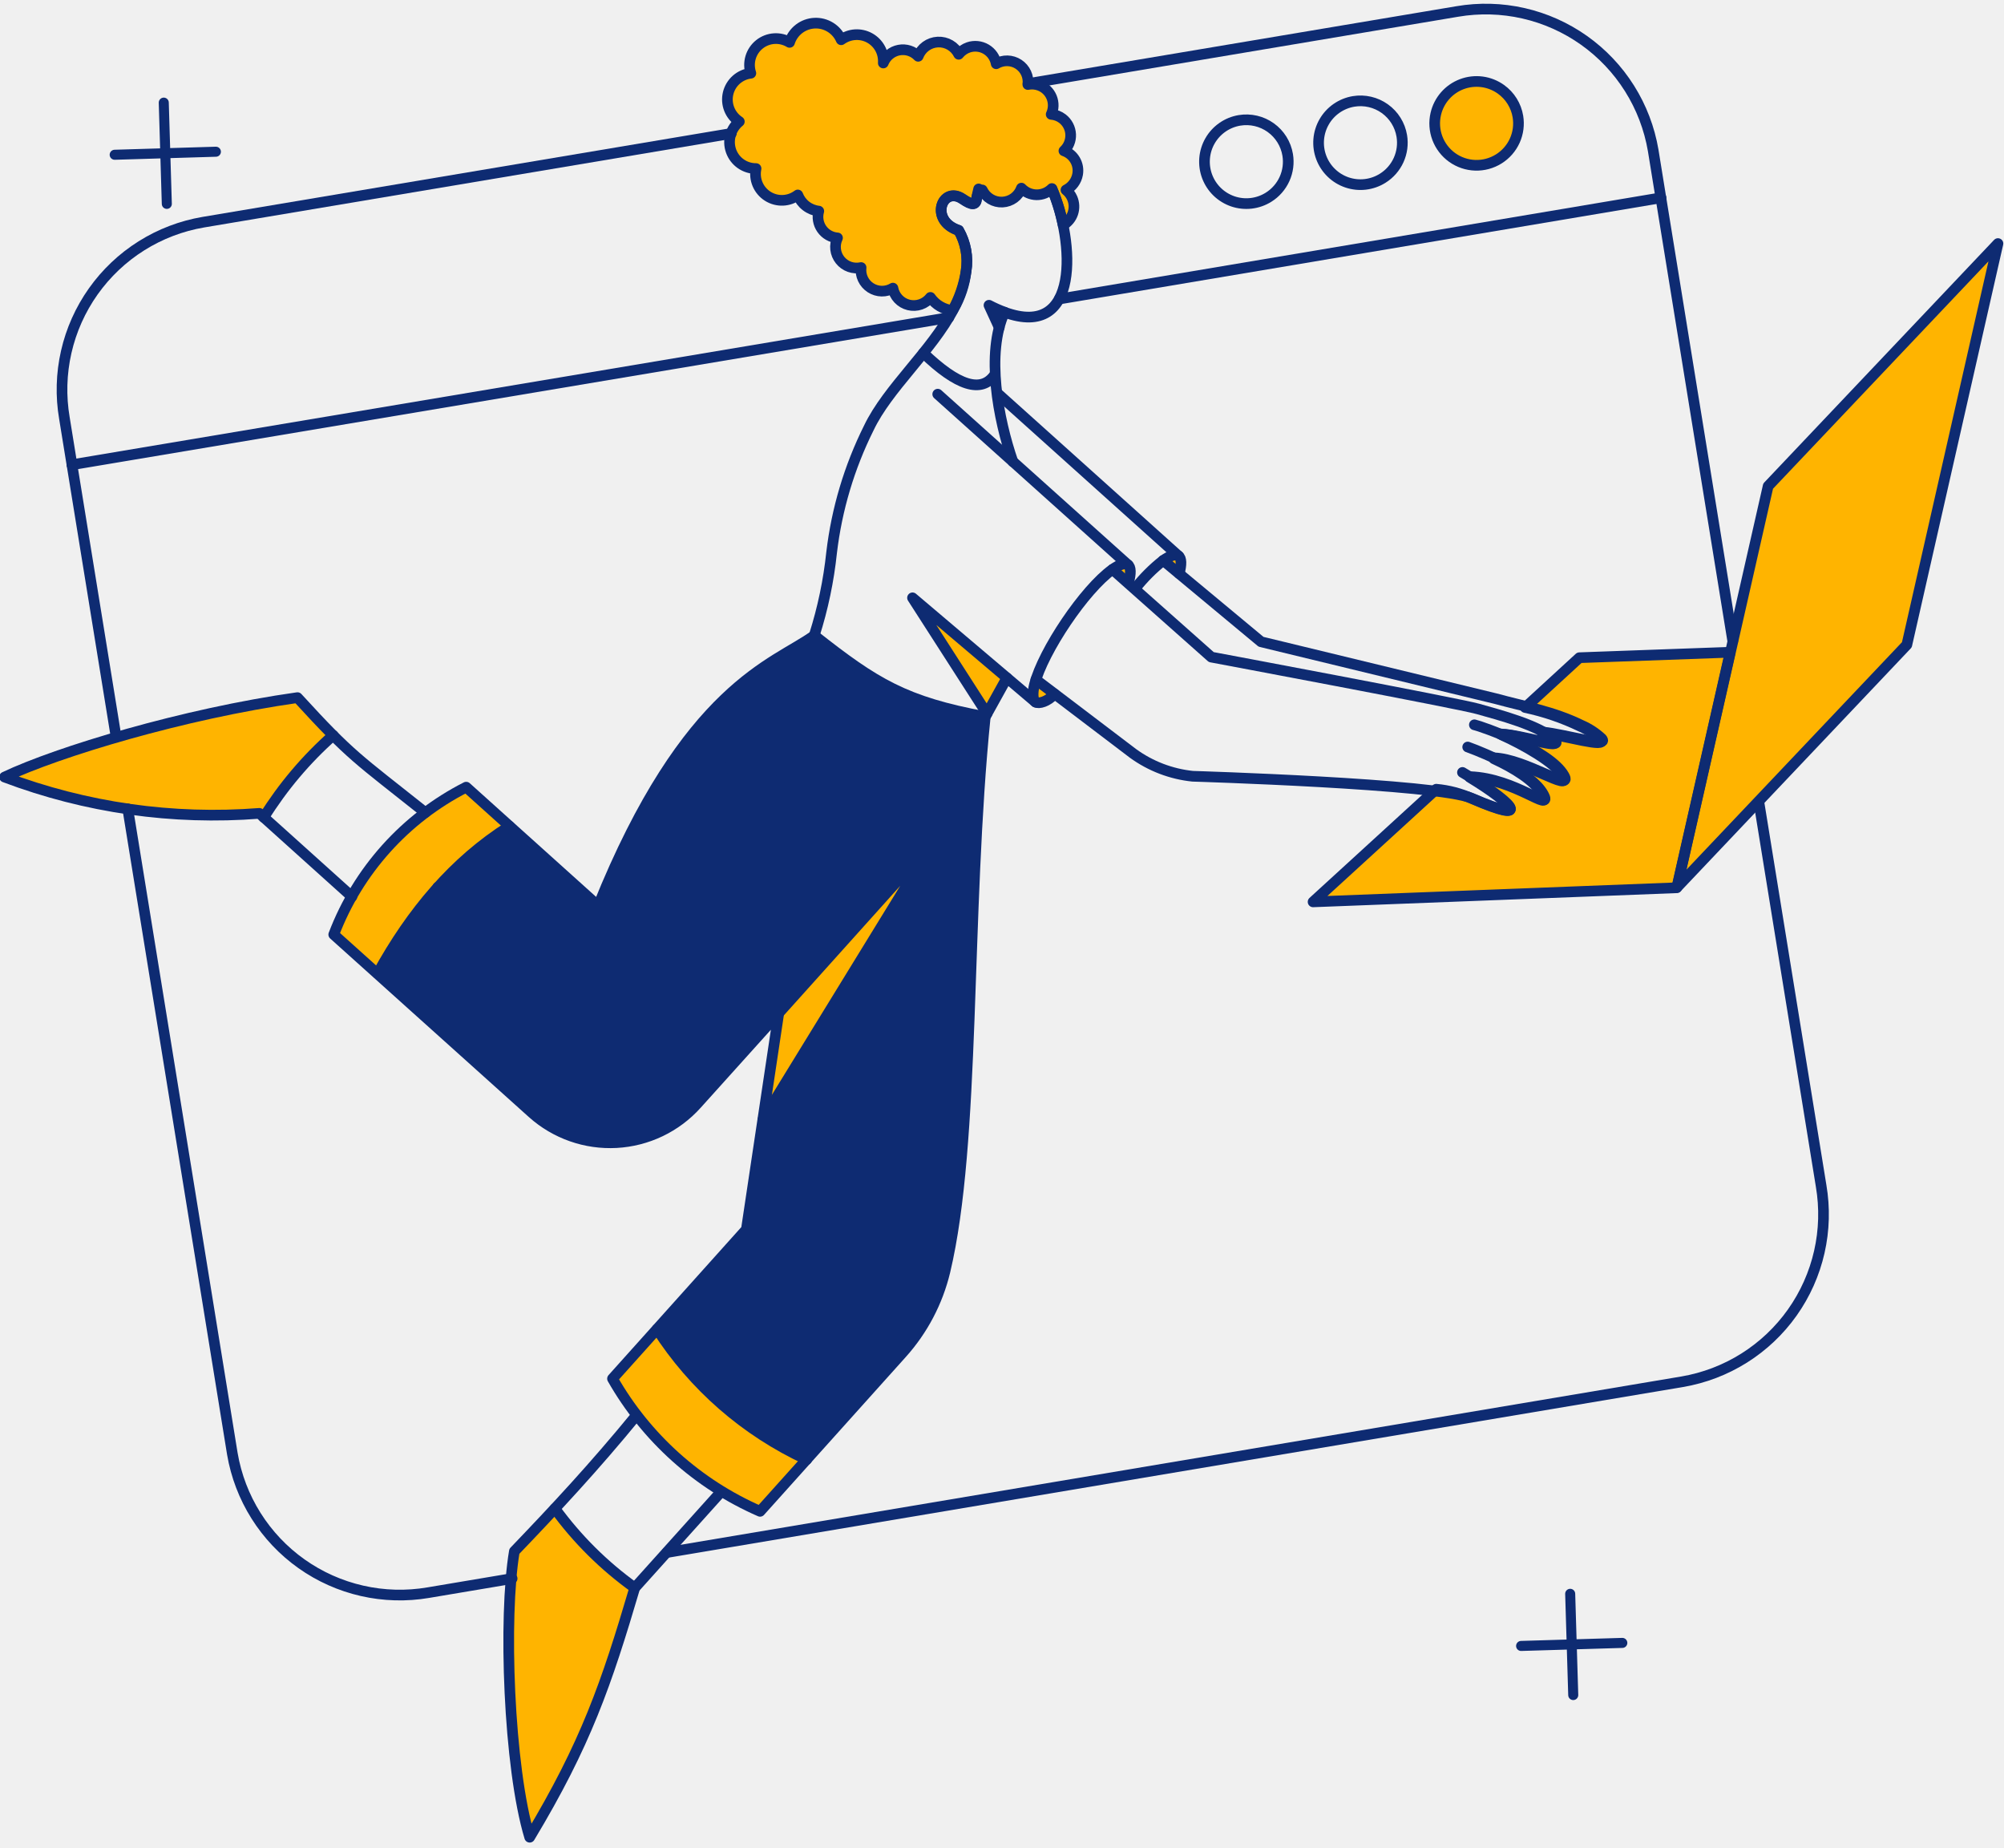
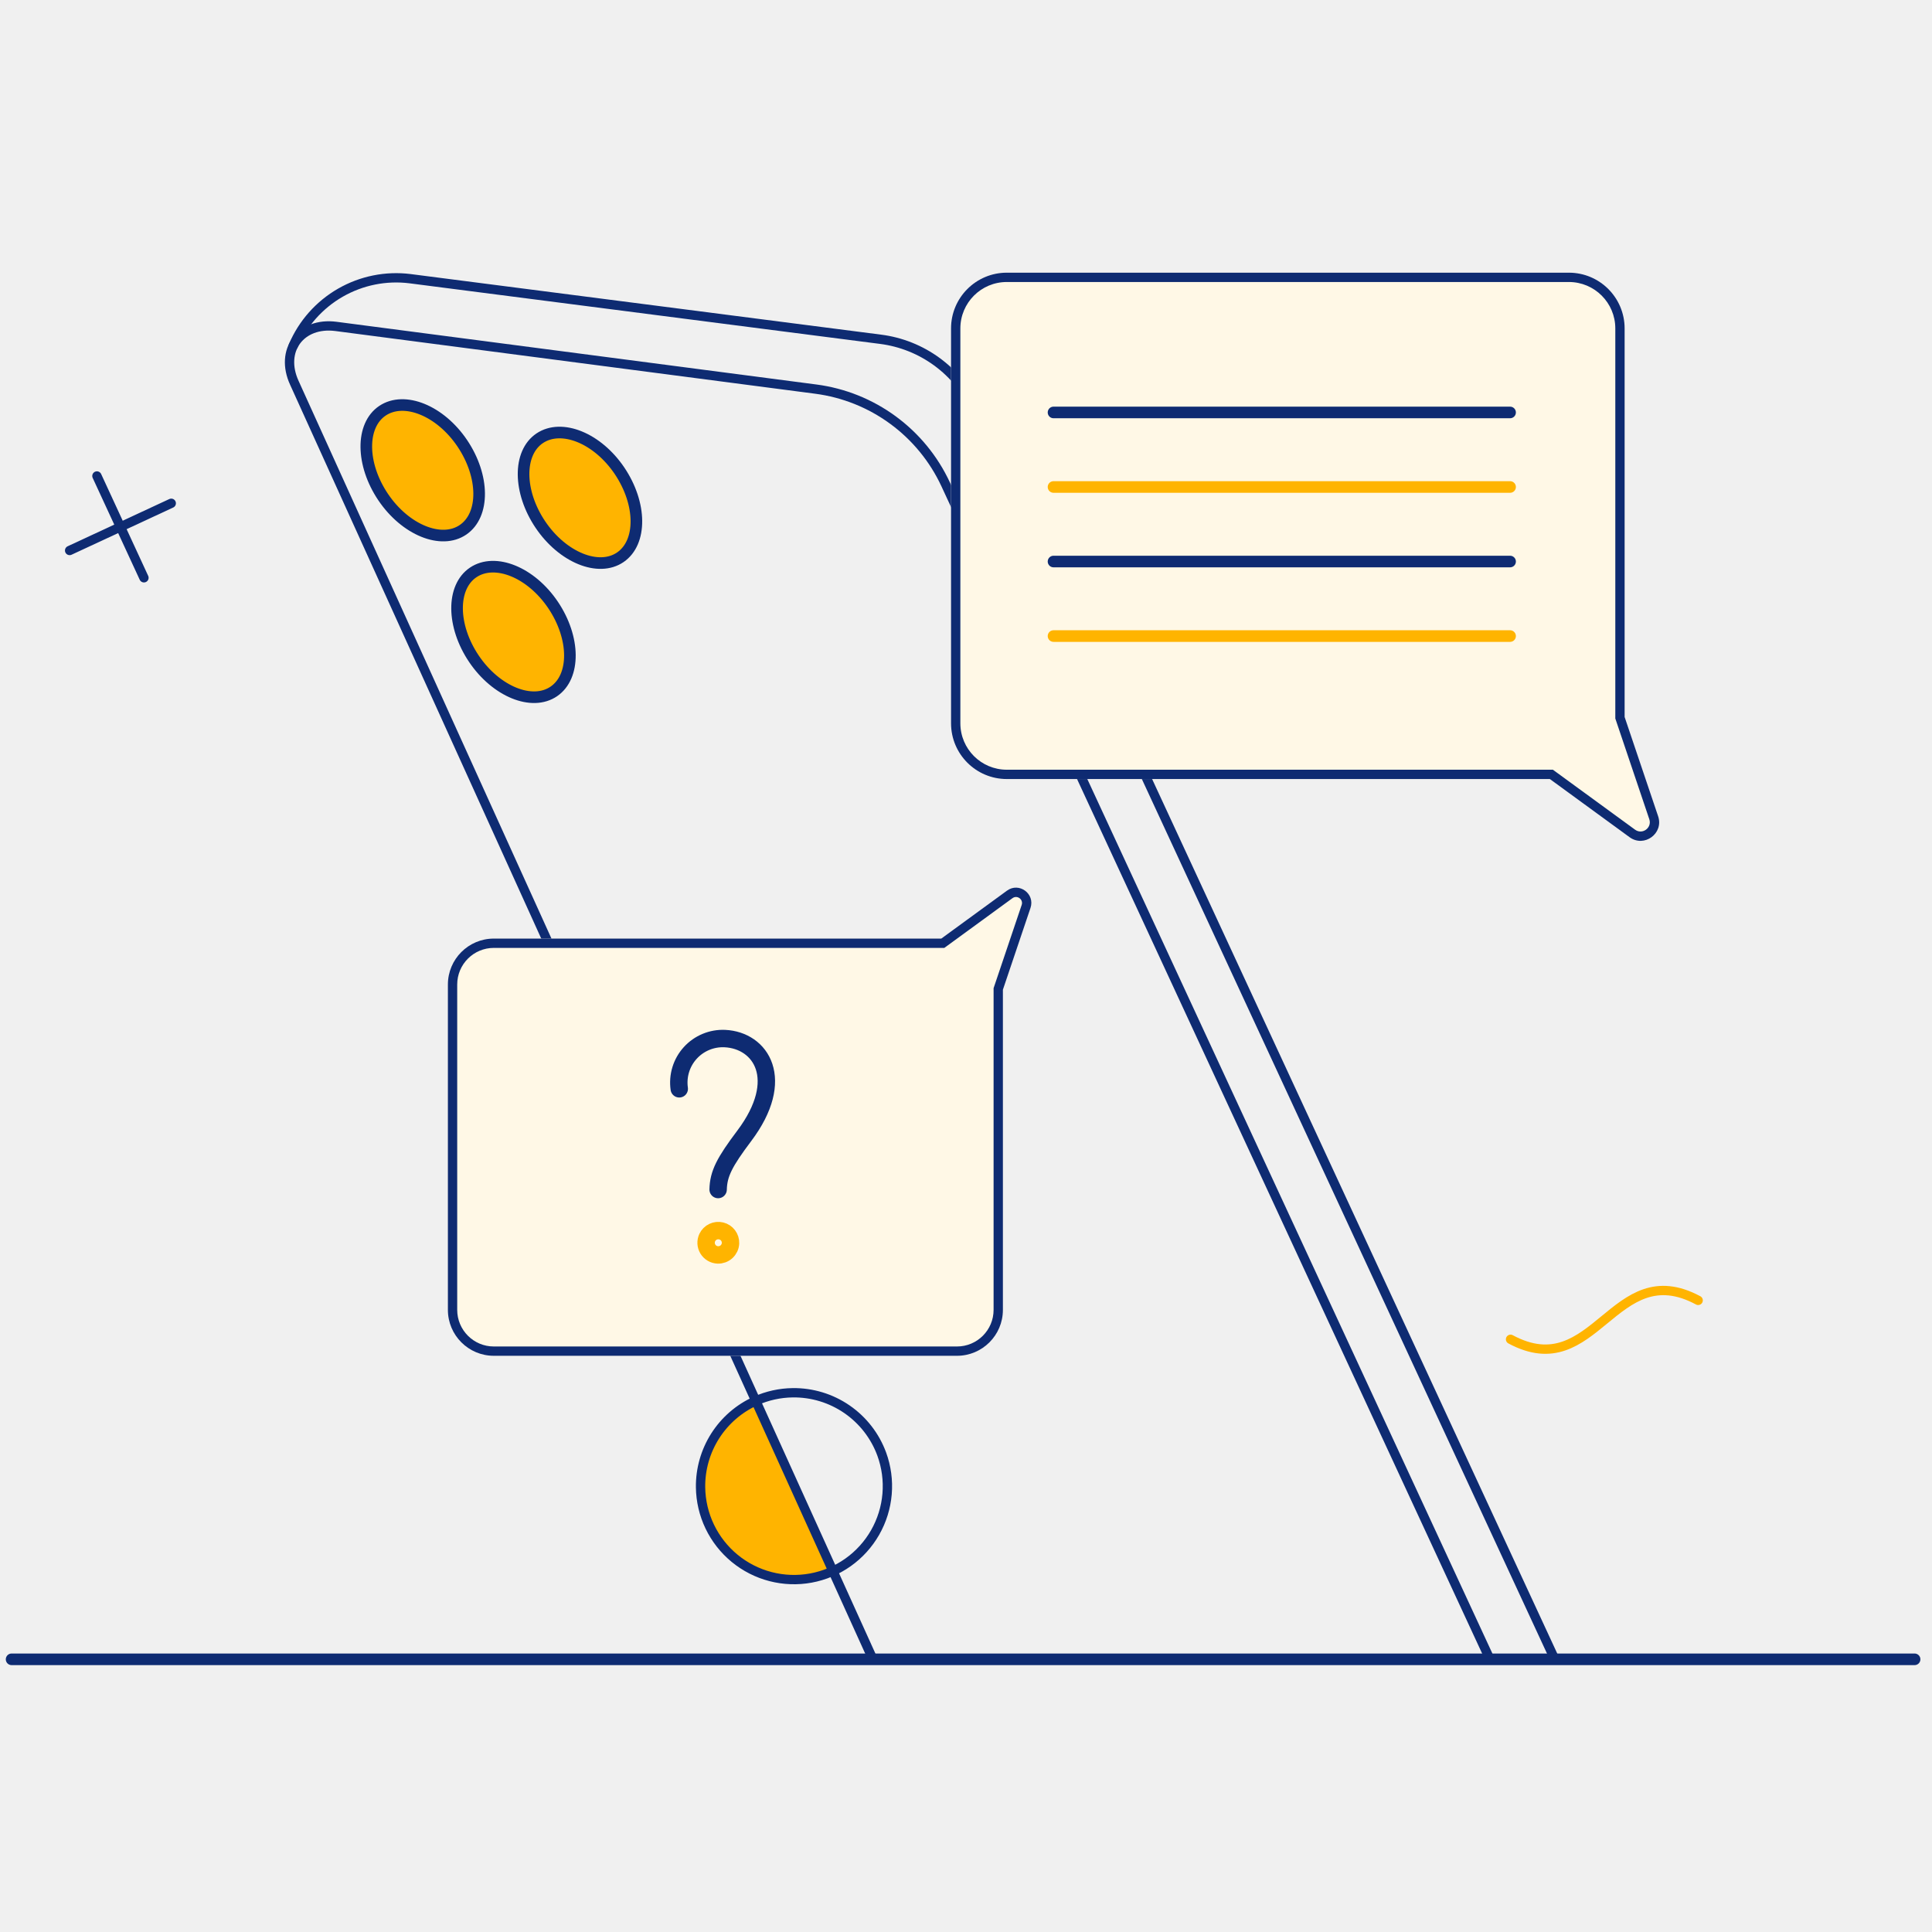
- <svg xmlns="http://www.w3.org/2000/svg" width="332" height="306" viewBox="0 0 332 306" fill="none">
-   <path d="M134.913 105.301C129.803 109.576 113.973 112.582 99.111 150.088L77.235 130.416C67.138 135.54 59.314 144.245 55.293 154.83L88.19 184.391C92 187.803 97.009 189.565 102.116 189.289C107.224 189.014 112.014 186.724 115.435 182.921L129.067 167.746L123.651 203.661L101.475 228.376C107.04 238.146 115.616 245.854 125.922 250.348L149.401 224.231C152.877 220.365 155.333 215.693 156.548 210.638C161.658 189.193 159.921 151.357 163.227 118.761C149.976 116.289 145.066 113.283 134.913 105.301Z" fill="#0E2B72" />
-   <path d="M315.902 106.803L277.828 146.981L292.924 80.519L330.997 40.342L315.902 106.803Z" fill="#FFB400" />
-   <path d="M195.192 92.075C194.691 91.741 193.823 92.042 192.688 92.843L195.324 95.014C195.76 93.478 195.76 92.409 195.192 92.075Z" fill="#FFB400" />
-   <path d="M171.616 112.615C170.913 114.419 171.006 115.934 171.549 116.289C172.092 116.644 173.659 116.289 174.713 114.92L171.616 112.615Z" fill="#FFB400" />
-   <path d="M186.815 93.546C186.314 93.212 185.446 93.512 184.311 94.314L186.947 96.484C187.378 94.982 187.343 93.913 186.815 93.546Z" fill="#FFB400" />
-   <path d="M108.695 220.156L101.312 228.372C106.877 238.142 115.453 245.85 125.76 250.344L133.475 241.761C123.33 237.059 114.735 229.565 108.695 220.156Z" fill="#FFB400" />
-   <path d="M151.178 99.022L163.535 118.226L166.808 112.281L151.178 99.022Z" fill="#FFB400" />
-   <path d="M163.834 50.596L165.537 54.27L166.472 51.765L163.834 50.596Z" fill="#FFB400" />
-   <path d="M154.985 138.899L129.035 167.755L126.396 185.456L154.985 138.899Z" fill="#FFB400" />
-   <path d="M91.928 249.88C89.709 252.258 87.472 254.618 85.215 256.961C83.379 267.815 84.247 292.73 87.754 304.319C97.07 288.822 100.445 279.007 105.156 263.039C100.081 259.377 95.617 254.936 91.928 249.88Z" fill="#FFB400" />
-   <path d="M55.161 121.8C53.557 120.197 51.721 118.226 49.283 115.588C30.376 118.26 9.571 124.572 0.754 128.747C14.202 133.832 28.607 135.885 42.941 134.758L43.675 135.426C46.828 130.355 50.696 125.765 55.161 121.8Z" fill="#FFB400" />
-   <path d="M84.446 136.728L77.239 130.225C67.149 135.358 59.329 144.06 55.297 154.638L62.611 161.218C67.671 151.319 75.19 142.886 84.446 136.728Z" fill="#FFB400" />
-   <path d="M178.53 28.854C178.673 28.045 178.523 27.211 178.107 26.502C177.691 25.793 177.036 25.256 176.259 24.987C176.632 24.641 176.925 24.219 177.117 23.749C177.31 23.278 177.398 22.772 177.375 22.264C177.352 21.756 177.218 21.26 176.984 20.809C176.749 20.358 176.419 19.964 176.016 19.654C175.477 19.24 174.828 18.992 174.15 18.942C174.357 18.502 174.471 18.023 174.483 17.537C174.496 17.051 174.407 16.567 174.223 16.117C174.039 15.666 173.764 15.259 173.414 14.921C173.064 14.583 172.648 14.321 172.192 14.152C171.582 13.925 170.921 13.872 170.283 13.999C170.366 13.35 170.265 12.691 169.991 12.098C169.717 11.504 169.281 10.999 168.734 10.642C168.187 10.284 167.552 10.086 166.898 10.072C166.245 10.057 165.601 10.226 165.039 10.559C164.95 10.061 164.754 9.589 164.465 9.174C164.177 8.759 163.802 8.41 163.367 8.153C162.932 7.896 162.446 7.735 161.943 7.682C161.441 7.629 160.932 7.686 160.453 7.847C159.813 8.063 159.248 8.46 158.827 8.989C158.509 8.352 158.011 7.821 157.396 7.461C156.78 7.101 156.074 6.929 155.362 6.964C154.65 7 153.964 7.242 153.387 7.661C152.81 8.079 152.368 8.657 152.114 9.323C151.71 8.898 151.206 8.582 150.648 8.402C150.09 8.223 149.496 8.187 148.92 8.298C148.344 8.409 147.805 8.662 147.353 9.036C146.901 9.409 146.55 9.89 146.333 10.434C146.39 9.599 146.208 8.765 145.807 8.03C145.407 7.295 144.805 6.69 144.072 6.285C143.339 5.881 142.506 5.694 141.67 5.747C140.835 5.8 140.032 6.091 139.356 6.585C138.986 5.731 138.364 5.01 137.573 4.519C136.783 4.028 135.861 3.79 134.931 3.837C134.001 3.884 133.108 4.214 132.371 4.783C131.634 5.351 131.088 6.132 130.806 7.019C130.042 6.557 129.154 6.339 128.263 6.397C127.371 6.454 126.519 6.784 125.82 7.34C125.121 7.897 124.61 8.654 124.355 9.51C124.099 10.367 124.113 11.28 124.392 12.129C123.498 12.23 122.657 12.604 121.983 13.201C121.309 13.798 120.836 14.588 120.627 15.463C120.418 16.338 120.485 17.257 120.817 18.093C121.149 18.93 121.731 19.643 122.483 20.137C121.779 20.708 121.269 21.483 121.023 22.355C120.778 23.228 120.81 24.156 121.114 25.01C121.418 25.864 121.98 26.602 122.722 27.123C123.464 27.644 124.349 27.922 125.255 27.919C125.072 28.79 125.16 29.696 125.506 30.516C125.853 31.336 126.442 32.03 127.194 32.506C127.946 32.982 128.825 33.217 129.714 33.179C130.604 33.141 131.46 32.832 132.169 32.294C132.45 33.014 132.922 33.644 133.535 34.116C134.148 34.587 134.877 34.882 135.646 34.969C135.504 35.468 135.475 35.992 135.562 36.503C135.648 37.014 135.846 37.5 136.143 37.925C136.44 38.35 136.828 38.703 137.279 38.96C137.729 39.216 138.231 39.369 138.748 39.408C138.469 39.998 138.361 40.655 138.436 41.304C138.511 41.953 138.767 42.568 139.174 43.079C139.58 43.59 140.122 43.977 140.738 44.196C141.353 44.415 142.018 44.457 142.656 44.317C142.579 44.967 142.686 45.624 142.964 46.216C143.243 46.807 143.681 47.309 144.231 47.664C144.78 48.019 145.417 48.212 146.071 48.223C146.725 48.234 147.369 48.061 147.929 47.724C148.048 48.39 148.358 49.008 148.821 49.502C149.283 49.996 149.879 50.345 150.536 50.508C151.194 50.67 151.884 50.639 152.523 50.417C153.163 50.196 153.725 49.794 154.141 49.26C154.562 49.864 155.108 50.37 155.742 50.745C156.376 51.119 157.083 51.353 157.815 51.431C158.934 49.41 159.691 47.209 160.052 44.927C160.424 42.604 159.99 40.223 158.822 38.181C153.846 36.544 156.083 30.7 159.456 32.971C161.06 34.073 161.668 34.002 161.794 32.937C161.804 32.63 161.896 32.33 162.062 32.071C162.228 31.811 162.461 31.602 162.736 31.464C163.033 32.091 163.509 32.615 164.103 32.972C164.697 33.329 165.384 33.502 166.076 33.47C166.768 33.438 167.436 33.202 167.995 32.792C168.553 32.381 168.978 31.815 169.216 31.164C169.539 31.505 169.927 31.778 170.358 31.967C170.789 32.156 171.253 32.256 171.723 32.262C172.193 32.269 172.66 32.181 173.095 32.003C173.531 31.826 173.926 31.563 174.259 31.23C175.085 33.177 175.712 35.202 176.129 37.276C176.887 36.85 177.46 36.158 177.737 35.334C178.014 34.511 177.976 33.613 177.63 32.816C177.401 32.288 177.047 31.823 176.597 31.464C177.099 31.209 177.536 30.841 177.872 30.387C178.207 29.934 178.433 29.409 178.53 28.854Z" fill="#FFB400" />
-   <path d="M251.47 19.302C251.245 17.948 250.624 16.691 249.685 15.69C248.746 14.689 247.531 13.989 246.195 13.677C244.744 13.34 243.224 13.478 241.859 14.072C240.493 14.665 239.355 15.681 238.611 16.971C237.868 18.261 237.558 19.756 237.73 21.234C237.901 22.713 238.543 24.098 239.561 25.184C240.58 26.27 241.92 27 243.385 27.265C244.85 27.531 246.362 27.318 247.697 26.659C249.031 26 250.119 24.928 250.798 23.604C251.478 22.279 251.713 20.771 251.47 19.302Z" fill="#FFB400" />
-   <path d="M261.657 108.942L252.674 117.191C255.825 117.859 258.887 118.901 261.791 120.297C263.022 120.821 264.152 121.556 265.131 122.468C266.5 124.038 259.154 121.8 255.546 121.399H255.512C256.242 121.784 256.906 122.278 257.483 122.869C258.668 124.224 249.606 121.157 248.799 121.733C252.273 123.303 257.65 126.275 258.952 128.588C260.489 131.36 252.607 125.848 247.497 125.681C250.736 127.184 254.277 129.29 255.546 131.628C257.282 134.792 251.004 128.991 243.523 128.755H243.489C250.636 133.097 253.976 136.665 243.823 132.262C241.962 131.43 239.976 130.91 237.945 130.726L217.539 149.386L277.789 147.049L286.639 108.04L261.657 108.942Z" fill="#FFB400" />
-   <path d="M315.904 106.804L277.83 146.982L292.926 80.52L330.999 40.343L315.904 106.804Z" stroke="#0E2B72" stroke-width="1.767" stroke-linejoin="round" />
-   <path d="M261.656 108.942L252.672 117.191C255.823 117.859 258.885 118.901 261.789 120.297C263.02 120.821 264.15 121.556 265.129 122.468C266.498 124.038 259.152 121.8 255.544 121.399H255.51C256.24 121.784 256.904 122.278 257.481 122.869C258.666 124.224 249.604 121.157 248.797 121.733C252.271 123.303 257.648 126.275 258.95 128.588C260.487 131.36 252.605 125.848 247.495 125.681C250.734 127.184 254.275 129.29 255.544 131.628C257.28 134.792 251.002 128.991 243.521 128.755H243.487C250.634 133.097 253.974 136.665 243.821 132.262C241.96 131.43 239.974 130.91 237.943 130.726L217.537 149.386L277.787 147.049L286.637 108.04L261.656 108.942Z" stroke="#0E2B72" stroke-width="1.767" stroke-linejoin="round" />
-   <path d="M178.53 28.855C178.673 28.045 178.523 27.211 178.107 26.503C177.691 25.794 177.036 25.257 176.259 24.987C176.632 24.642 176.925 24.219 177.117 23.749C177.31 23.279 177.398 22.772 177.375 22.265C177.352 21.757 177.218 21.26 176.984 20.81C176.749 20.359 176.419 19.965 176.016 19.654C175.477 19.24 174.828 18.993 174.15 18.942C174.357 18.502 174.471 18.024 174.483 17.538C174.496 17.051 174.407 16.567 174.223 16.117C174.039 15.667 173.764 15.26 173.414 14.921C173.064 14.583 172.648 14.321 172.192 14.152C171.582 13.926 170.921 13.873 170.283 13.999C170.366 13.351 170.265 12.692 169.991 12.098C169.717 11.504 169.281 11 168.734 10.642C168.187 10.284 167.552 10.087 166.898 10.072C166.245 10.058 165.601 10.227 165.039 10.559C164.95 10.062 164.754 9.589 164.465 9.174C164.177 8.759 163.802 8.411 163.367 8.154C162.932 7.896 162.446 7.736 161.943 7.683C161.441 7.63 160.932 7.686 160.453 7.847C159.813 8.064 159.248 8.461 158.827 8.99C158.509 8.352 158.011 7.821 157.396 7.462C156.78 7.102 156.074 6.929 155.362 6.965C154.65 7 153.964 7.242 153.387 7.661C152.81 8.08 152.368 8.658 152.114 9.324C151.71 8.899 151.206 8.582 150.648 8.403C150.09 8.224 149.496 8.188 148.92 8.299C148.344 8.409 147.805 8.663 147.353 9.036C146.901 9.409 146.55 9.89 146.333 10.435C146.39 9.6 146.208 8.766 145.807 8.031C145.407 7.296 144.805 6.69 144.072 6.286C143.339 5.881 142.506 5.695 141.67 5.748C140.835 5.801 140.032 6.091 139.356 6.585C138.986 5.731 138.364 5.01 137.573 4.519C136.783 4.028 135.861 3.79 134.931 3.837C134.001 3.885 133.108 4.215 132.371 4.783C131.634 5.352 131.088 6.132 130.806 7.019C130.042 6.557 129.154 6.34 128.263 6.397C127.371 6.455 126.519 6.784 125.82 7.341C125.121 7.897 124.61 8.655 124.355 9.511C124.099 10.367 124.113 11.281 124.392 12.129C123.498 12.23 122.657 12.605 121.983 13.201C121.309 13.798 120.836 14.588 120.627 15.463C120.418 16.339 120.485 17.257 120.817 18.094C121.149 18.93 121.731 19.644 122.483 20.138C121.779 20.708 121.269 21.483 121.023 22.356C120.778 23.229 120.81 24.156 121.114 25.01C121.418 25.864 121.98 26.603 122.722 27.124C123.464 27.645 124.349 27.923 125.255 27.919C125.072 28.79 125.16 29.696 125.506 30.516C125.853 31.336 126.442 32.031 127.194 32.506C127.946 32.982 128.825 33.217 129.714 33.179C130.604 33.141 131.46 32.833 132.169 32.294C132.45 33.015 132.922 33.645 133.535 34.116C134.148 34.588 134.877 34.883 135.646 34.97C135.504 35.468 135.475 35.992 135.562 36.504C135.648 37.015 135.846 37.501 136.143 37.925C136.44 38.35 136.828 38.704 137.279 38.96C137.729 39.217 138.231 39.37 138.748 39.408C138.469 39.999 138.361 40.656 138.436 41.305C138.511 41.953 138.767 42.568 139.174 43.079C139.58 43.59 140.122 43.977 140.738 44.196C141.353 44.415 142.018 44.457 142.656 44.318C142.579 44.967 142.686 45.625 142.964 46.216C143.243 46.808 143.681 47.31 144.231 47.664C144.78 48.019 145.417 48.213 146.071 48.224C146.725 48.234 147.369 48.061 147.929 47.724C148.048 48.391 148.358 49.008 148.821 49.502C149.283 49.996 149.879 50.346 150.536 50.508C151.194 50.671 151.884 50.639 152.523 50.418C153.163 50.197 153.725 49.794 154.141 49.261C154.562 49.864 155.108 50.371 155.742 50.745C156.376 51.12 157.083 51.354 157.815 51.431C158.934 49.41 159.691 47.209 160.052 44.928C160.424 42.604 159.99 40.224 158.822 38.181C153.846 36.545 156.083 30.7 159.456 32.971C161.06 34.073 161.668 34.003 161.794 32.938C161.804 32.63 161.896 32.331 162.062 32.071C162.228 31.812 162.461 31.602 162.736 31.465C163.033 32.091 163.509 32.616 164.103 32.973C164.697 33.33 165.384 33.503 166.076 33.471C166.768 33.438 167.436 33.202 167.995 32.792C168.553 32.382 168.978 31.815 169.216 31.164C169.539 31.506 169.927 31.779 170.358 31.968C170.789 32.156 171.253 32.257 171.723 32.263C172.193 32.269 172.66 32.181 173.095 32.004C173.531 31.826 173.926 31.564 174.259 31.231C175.085 33.178 175.712 35.203 176.129 37.276C176.887 36.85 177.46 36.158 177.737 35.335C178.014 34.511 177.976 33.614 177.63 32.816C177.401 32.288 177.047 31.824 176.597 31.465C177.099 31.21 177.536 30.841 177.872 30.388C178.207 29.935 178.433 29.41 178.53 28.855Z" stroke="#0E2B72" stroke-width="1.767" stroke-linejoin="round" />
-   <path d="M175.49 49.527L275.183 32.762" stroke="#0E2B72" stroke-width="1.767" stroke-linecap="round" stroke-linejoin="round" />
-   <path d="M11.906 76.98L157.186 52.6" stroke="#0E2B72" stroke-width="1.767" stroke-linecap="round" stroke-linejoin="round" />
-   <path d="M165.336 65.225L195.227 92.076" stroke="#0E2B72" stroke-width="1.767" stroke-linecap="round" stroke-linejoin="round" />
-   <path d="M195.359 95.015C195.76 93.512 195.762 92.44 195.226 92.076C194.726 91.739 193.819 92.037 192.687 92.844C190.991 94.184 189.457 95.718 188.117 97.415" stroke="#0E2B72" stroke-width="1.767" stroke-linecap="round" stroke-linejoin="round" />
-   <path d="M70.455 134.591C59.167 125.607 58.232 125.34 49.281 115.554C30.378 118.226 9.573 124.538 0.756 128.713C14.214 133.798 28.628 135.851 42.971 134.725L58.3 148.518" stroke="#0E2B72" stroke-width="1.767" stroke-linecap="round" stroke-linejoin="round" />
-   <path d="M155.352 65.291L186.846 93.546" stroke="#0E2B72" stroke-width="1.767" stroke-linecap="round" stroke-linejoin="round" />
-   <path d="M171.548 116.29L151.176 99.023L163.514 118.221" stroke="#0E2B72" stroke-width="1.767" stroke-linecap="round" stroke-linejoin="round" />
-   <path d="M244.258 120.057C245.488 120.324 256.756 124.261 259.12 128.473C260.702 131.277 252.707 125.701 247.531 125.534" stroke="#0E2B72" stroke-width="1.767" stroke-linecap="round" stroke-linejoin="round" />
-   <path d="M243.152 123.737C246.292 124.873 253.732 128.016 255.677 131.552C257.434 134.762 251.106 128.881 243.52 128.647" stroke="#0E2B72" stroke-width="1.767" stroke-linecap="round" stroke-linejoin="round" />
-   <path d="M242.285 127.946C250.234 132.588 254.614 136.886 243.821 132.221C238.246 129.811 197.592 128.58 197.592 128.58C194.024 128.211 190.617 126.908 187.713 124.803L171.615 112.579" stroke="#0E2B72" stroke-width="1.767" stroke-linecap="round" stroke-linejoin="round" />
-   <path d="M184.307 94.314L200.672 108.842C200.672 108.842 241.684 116.523 244.823 117.42C247.963 118.316 255.481 120.222 257.682 122.73C258.852 124.066 252.408 121.763 248.497 121.561" stroke="#0E2B72" stroke-width="1.767" stroke-linecap="round" stroke-linejoin="round" />
-   <path d="M186.978 96.485C187.379 94.982 187.381 93.909 186.845 93.546C186.345 93.208 185.438 93.509 184.306 94.314C179.685 97.603 172.818 107.798 171.381 113.384C171.03 114.755 171.093 115.991 171.548 116.29C172.076 116.641 173.586 116.223 174.712 114.954" stroke="#0E2B72" stroke-width="1.767" stroke-linecap="round" stroke-linejoin="round" />
-   <path d="M120.518 127.177C128.58 127.516 136.513 125.05 142.961 120.197" stroke="#0E2B72" stroke-width="1.767" stroke-linecap="round" stroke-linejoin="round" />
-   <path d="M163.234 118.728L166.808 112.283" stroke="#0E2B72" stroke-width="1.767" stroke-linecap="round" stroke-linejoin="round" />
-   <path d="M164.803 62.05C162.599 65.256 158.558 63.853 152.98 58.476" stroke="#0E2B72" stroke-width="1.767" stroke-linecap="round" stroke-linejoin="round" />
-   <path d="M129.028 167.792L154.983 138.899L126.395 185.456" stroke="#0E2B72" stroke-width="1.767" stroke-linecap="round" stroke-linejoin="round" />
-   <path d="M88.188 184.355C90.073 186.048 92.273 187.353 94.663 188.196C97.052 189.039 99.585 189.402 102.115 189.266C104.645 189.129 107.124 188.495 109.409 187.401C111.694 186.306 113.741 184.772 115.433 182.885L129.021 167.793L123.649 203.652L101.473 228.366C107.038 238.136 115.614 245.844 125.92 250.338L149.399 224.188C152.875 220.322 155.331 215.65 156.546 210.595C161.658 189.15 159.919 151.28 163.226 118.718C149.933 116.246 145.024 113.24 134.904 105.258C128.365 110.038 113.77 113.585 99.104 150.055L77.233 130.384C67.144 135.518 59.323 144.219 55.291 154.798L88.188 184.355Z" stroke="#0E2B72" stroke-width="1.767" stroke-linecap="round" stroke-linejoin="round" />
-   <path d="M166.428 51.712C165.544 51.382 164.681 50.998 163.844 50.562L165.54 54.254" stroke="#0E2B72" stroke-width="1.767" stroke-linecap="round" stroke-linejoin="round" />
-   <path d="M167.808 76.48C165.347 69.378 163.305 58.52 166.418 51.713C179.063 56.351 177.992 39.957 174.287 31.293M134.902 105.235C136.324 100.769 137.286 96.17 137.775 91.509C138.625 84.337 140.707 77.366 143.927 70.902C147.073 64.291 154.298 58.195 157.989 51.164C159.095 49.233 159.798 47.096 160.054 44.885C160.427 42.562 159.993 40.181 158.824 38.139C153.848 36.502 156.096 30.644 159.458 32.929C161.067 34.024 161.696 33.964 161.796 32.896C161.888 32.333 162 31.799 162.132 31.293" stroke="#0E2B72" stroke-width="1.767" stroke-linecap="round" stroke-linejoin="round" />
-   <path d="M108.863 220.157C114.904 229.568 123.501 237.063 133.648 241.765" stroke="#0E2B72" stroke-width="1.767" stroke-linecap="round" stroke-linejoin="round" />
-   <path d="M62.572 161.243C68.183 151.048 75.197 142.674 84.414 136.863" stroke="#0E2B72" stroke-width="1.767" stroke-linecap="round" stroke-linejoin="round" />
-   <path d="M105.454 234.417C98.399 243.031 92.087 249.791 85.215 256.961C83.379 267.815 84.247 292.73 87.754 304.319C97.07 288.822 100.445 278.97 105.156 263.011L119.45 247.114" stroke="#0E2B72" stroke-width="1.767" stroke-linecap="round" stroke-linejoin="round" />
-   <path d="M43.703 135.393C46.856 130.331 50.726 125.752 55.192 121.8" stroke="#0E2B72" stroke-width="1.767" stroke-linecap="round" stroke-linejoin="round" />
-   <path d="M255.675 121.266C259.316 121.633 266.723 123.903 265.361 122.335C264.371 121.412 263.23 120.667 261.988 120.13C257.277 117.828 252.77 117.091 247.76 115.722L208.913 106.304L192.703 92.829" stroke="#0E2B72" stroke-width="1.767" stroke-linecap="round" stroke-linejoin="round" />
-   <path d="M131.439 125.875L101.481 169.894L72.525 146.949" stroke="#0E2B72" stroke-width="1.767" stroke-linecap="round" stroke-linejoin="round" />
-   <path d="M213.328 25.648C213.553 27.002 213.372 28.393 212.806 29.643C212.24 30.894 211.316 31.949 210.15 32.674C209.279 33.217 208.299 33.56 207.279 33.679C206.259 33.797 205.226 33.688 204.254 33.359C203.282 33.029 202.395 32.489 201.657 31.775C200.92 31.061 200.349 30.193 199.988 29.232C199.627 28.272 199.483 27.244 199.566 26.221C199.649 25.199 199.958 24.207 200.471 23.319C200.983 22.43 201.686 21.665 202.529 21.081C203.372 20.496 204.334 20.105 205.346 19.937C207.162 19.637 209.022 20.069 210.519 21.14C212.016 22.211 213.026 23.832 213.328 25.648Z" stroke="#0E2B72" stroke-width="1.767" stroke-linecap="round" stroke-linejoin="round" />
-   <path d="M232.232 22.508C232.458 23.862 232.276 25.253 231.71 26.504C231.144 27.755 230.22 28.809 229.054 29.534C228.183 30.077 227.203 30.421 226.183 30.539C225.164 30.658 224.131 30.548 223.158 30.219C222.186 29.89 221.299 29.349 220.562 28.635C219.824 27.922 219.254 27.053 218.892 26.092C218.531 25.132 218.387 24.104 218.47 23.081C218.554 22.059 218.863 21.068 219.375 20.179C219.887 19.29 220.59 18.526 221.433 17.941C222.276 17.356 223.238 16.966 224.25 16.797C226.066 16.497 227.926 16.93 229.423 18.001C230.92 19.072 231.93 20.693 232.232 22.508Z" stroke="#0E2B72" stroke-width="1.767" stroke-linecap="round" stroke-linejoin="round" />
-   <path d="M251.471 19.302C251.696 20.657 251.514 22.047 250.949 23.298C250.383 24.549 249.458 25.603 248.293 26.328C247.128 27.055 245.773 27.42 244.401 27.377C243.029 27.334 241.7 26.884 240.583 26.085C239.467 25.286 238.612 24.173 238.128 22.888C237.645 21.603 237.553 20.204 237.865 18.866C238.123 17.754 238.651 16.723 239.402 15.864C240.154 15.005 241.106 14.344 242.174 13.941C243.242 13.539 244.393 13.405 245.525 13.554C246.656 13.703 247.734 14.129 248.662 14.794C249.403 15.324 250.033 15.995 250.515 16.768C250.997 17.542 251.322 18.403 251.471 19.302Z" stroke="#0E2B72" stroke-width="1.767" stroke-linecap="round" stroke-linejoin="round" />
-   <path d="M21.166 133.973L38.492 240.796C39.111 244.44 40.441 247.926 42.408 251.054C44.375 254.183 46.939 256.893 49.955 259.03C52.97 261.166 56.377 262.687 59.98 263.507C63.583 264.327 67.312 264.429 70.955 263.807L84.845 261.471" stroke="#0E2B72" stroke-width="1.767" stroke-linecap="round" stroke-linejoin="round" />
-   <path d="M291.383 132.807L301.701 196.41C302.323 200.053 302.221 203.782 301.401 207.385C300.581 210.989 299.06 214.395 296.923 217.41C294.786 220.425 292.075 222.988 288.947 224.955C285.818 226.922 282.333 228.253 278.69 228.873L110.488 257.159" stroke="#0E2B72" stroke-width="1.767" stroke-linecap="round" stroke-linejoin="round" />
-   <path d="M121.156 22.107L33.684 36.802C30.041 37.422 26.555 38.753 23.427 40.72C20.299 42.687 17.589 45.251 15.452 48.266C13.315 51.281 11.793 54.687 10.973 58.29C10.153 61.893 10.051 65.623 10.672 69.265L19.24 122.093" stroke="#0E2B72" stroke-width="1.767" stroke-linecap="round" stroke-linejoin="round" />
-   <path d="M170.314 13.848L241.418 1.902C245.061 1.28 248.79 1.382 252.394 2.201C255.997 3.021 259.403 4.543 262.418 6.68C265.433 8.817 267.997 11.527 269.964 14.656C271.931 17.785 273.262 21.27 273.881 24.913L287.066 106.196" stroke="#0E2B72" stroke-width="1.767" stroke-linecap="round" stroke-linejoin="round" />
-   <path d="M91.928 249.88C95.606 254.934 100.072 259.365 105.153 263.006" stroke="#0E2B72" stroke-width="1.767" stroke-linecap="round" stroke-linejoin="round" />
-   <path d="M268.767 272.132L252 272.635" stroke="#0E2B72" stroke-width="1.663" stroke-linecap="round" stroke-linejoin="round" />
-   <path d="M35.767 25.132L19 25.635" stroke="#0E2B72" stroke-width="1.663" stroke-linecap="round" stroke-linejoin="round" />
-   <path d="M260.636 280.769L260.131 264" stroke="#0E2B72" stroke-width="1.663" stroke-linecap="round" stroke-linejoin="round" />
-   <path d="M27.636 33.769L27.131 17" stroke="#0E2B72" stroke-width="1.663" stroke-linecap="round" stroke-linejoin="round" />
+ <svg xmlns="http://www.w3.org/2000/svg" width="333" height="333" viewBox="0 0 333 333" fill="none">
+   <path d="M130.228 241.439C128.3 242.312 126.563 243.556 125.116 245.1C123.669 246.645 122.541 248.46 121.796 250.441C120.291 254.44 120.436 258.874 122.199 262.767C123.963 266.66 127.199 269.694 131.198 271.201C133.179 271.947 135.287 272.296 137.402 272.227C139.518 272.158 141.599 271.673 143.526 270.8L130.228 241.439Z" fill="#FFB400" />
+   <path d="M116.477 211.016L150.239 285.524" stroke="#0E2B72" stroke-width="1.606" stroke-linecap="round" stroke-linejoin="round" />
+   <path d="M98.381 171.06L50.744 66.007C48.163 60.414 51.807 55.472 57.909 56.26L140.615 67.068C145.422 67.697 149.994 69.529 153.904 72.396C157.815 75.262 160.939 79.069 162.986 83.465L256.56 285.462" stroke="#0E2B72" stroke-width="1.606" stroke-linecap="round" stroke-linejoin="round" />
+   <path d="M50.549 59.586C52.195 55.735 55.051 52.525 58.683 50.441C62.316 48.357 66.528 47.512 70.683 48.034L151.779 58.478C155.293 58.928 158.635 60.262 161.493 62.354C164.351 64.447 166.631 67.23 168.121 70.444L267.738 285.467" stroke="#0E2B72" stroke-width="1.606" stroke-linecap="round" stroke-linejoin="round" />
+   <path d="M79.69 76.422C83.495 82.084 83.563 88.741 79.819 91.307C76.075 93.873 69.862 91.346 66.045 85.686C62.228 80.026 62.151 73.337 65.916 70.801C69.681 68.264 75.886 70.76 79.69 76.422Z" fill="#FFB400" stroke="#0E2B72" stroke-width="2" stroke-linecap="round" stroke-linejoin="round" />
+   <path d="M106.794 81.162C110.599 86.824 110.666 93.481 106.923 96.047C103.179 98.613 96.965 96.086 93.148 90.426C89.332 84.766 89.255 78.077 93.02 75.541C96.785 73.005 102.989 75.5 106.794 81.162Z" fill="#FFB400" stroke="#0E2B72" stroke-width="2" stroke-linecap="round" stroke-linejoin="round" />
+   <path d="M95.333 104.284C99.138 109.946 99.205 116.604 95.462 119.17C91.718 121.736 85.504 119.209 81.688 113.549C77.871 107.889 77.794 101.2 81.559 98.664C85.324 96.127 91.528 98.623 95.333 104.284Z" fill="#FFB400" stroke="#0E2B72" stroke-width="2" stroke-linecap="round" stroke-linejoin="round" />
+   <path d="M16.705 82.039L24.811 99.588" stroke="#0E2B72" stroke-width="1.606" stroke-linecap="round" stroke-linejoin="round" />
+   <path d="M29.518 86.746L12 94.883" stroke="#0E2B72" stroke-width="1.606" stroke-linecap="round" stroke-linejoin="round" />
+   <path d="M260.359 230.843C274.995 238.707 278.061 216.269 292.695 224.132" stroke="#FFB400" stroke-width="1.606" stroke-linecap="round" stroke-linejoin="round" />
+   <path d="M130.23 241.47C127.373 242.76 124.955 244.855 123.271 247.498C121.587 250.142 120.711 253.219 120.749 256.353C120.778 258.697 121.318 261.007 122.332 263.121C123.346 265.235 124.81 267.102 126.62 268.592C128.431 270.081 130.544 271.157 132.814 271.745C135.084 272.333 137.454 272.418 139.76 271.995C142.066 271.572 144.252 270.65 146.165 269.294C148.077 267.938 149.671 266.181 150.834 264.145C151.997 262.11 152.702 259.845 152.899 257.509C153.096 255.172 152.78 252.821 151.974 250.62C150.824 247.491 148.732 244.795 145.987 242.903C143.241 241.012 139.978 240.017 136.644 240.056C134.431 240.082 132.248 240.563 130.23 241.47Z" stroke="#0E2B72" stroke-width="1.606" stroke-linecap="round" stroke-linejoin="round" />
+   <mask id="path-12-inside-1_1511_42893" fill="white">
+     <path fill-rule="evenodd" clip-rule="evenodd" d="M173.53 47C168.224 47 163.922 51.302 163.922 56.608V124.666C163.922 129.973 168.224 134.275 173.53 134.275H267.134L280.873 144.301C283.397 146.143 286.795 143.65 285.796 140.69L280.021 123.579V56.608C280.021 51.302 275.719 47 270.413 47H173.53Z" />
+   </mask>
+   <path fill-rule="evenodd" clip-rule="evenodd" d="M173.53 47C168.224 47 163.922 51.302 163.922 56.608V124.666C163.922 129.973 168.224 134.275 173.53 134.275H267.134L280.873 144.301C283.397 146.143 286.795 143.65 285.796 140.69L280.021 123.579V56.608C280.021 51.302 275.719 47 270.413 47H173.53Z" fill="#FFF8E6" />
+   <path d="M267.134 134.275L268.08 132.977L267.657 132.669H267.134V134.275ZM280.873 144.301L279.926 145.598L279.926 145.598L280.873 144.301ZM285.796 140.69L284.274 141.203L284.274 141.203L285.796 140.69ZM280.021 123.579H278.415V123.842L278.5 124.092L280.021 123.579ZM165.528 56.608C165.528 52.189 169.111 48.606 173.53 48.606V45.394C167.337 45.394 162.316 50.415 162.316 56.608H165.528ZM165.528 124.666V56.608H162.316V124.666H165.528ZM173.53 132.669C169.111 132.669 165.528 129.086 165.528 124.666H162.316C162.316 130.86 167.337 135.881 173.53 135.881V132.669ZM267.134 132.669H173.53V135.881H267.134V132.669ZM281.82 143.004L268.08 132.977L266.187 135.572L279.926 145.598L281.82 143.004ZM284.274 141.203C284.772 142.679 283.078 143.922 281.82 143.004L279.926 145.598C283.716 148.364 288.817 144.621 287.317 140.176L284.274 141.203ZM278.5 124.092L284.274 141.203L287.317 140.176L281.543 123.065L278.5 124.092ZM278.415 56.608V123.579H281.627V56.608H278.415ZM270.413 48.606C274.832 48.606 278.415 52.189 278.415 56.608H281.627C281.627 50.415 276.606 45.394 270.413 45.394V48.606ZM173.53 48.606H270.413V45.394H173.53V48.606Z" fill="#0E2B72" mask="url(#path-12-inside-1_1511_42893)" />
+   <mask id="path-14-inside-2_1511_42893" fill="white">
+     <path fill-rule="evenodd" clip-rule="evenodd" d="M85.116 233.686C80.744 233.686 77.199 230.141 77.199 225.769V169.691C77.199 165.319 80.744 161.774 85.116 161.774H162.241L173.562 153.513C175.642 151.995 178.441 154.049 177.618 156.489L172.861 170.585V225.769C172.861 230.141 169.316 233.686 164.944 233.686H85.116Z" />
+   </mask>
+   <path fill-rule="evenodd" clip-rule="evenodd" d="M85.116 233.686C80.744 233.686 77.199 230.141 77.199 225.769V169.691C77.199 165.319 80.744 161.774 85.116 161.774H162.241L173.562 153.513C175.642 151.995 178.441 154.049 177.618 156.489L172.861 170.585V225.769C172.861 230.141 169.316 233.686 164.944 233.686H85.116Z" fill="#FFF8E6" />
+   <path d="M162.241 161.774L163.188 163.072L162.765 163.38H162.241V161.774ZM173.562 153.513L172.616 152.216L172.616 152.216L173.562 153.513ZM177.618 156.489L176.097 155.975L176.097 155.975L177.618 156.489ZM172.861 170.585H171.255V170.322L171.339 170.072L172.861 170.585ZM78.805 225.769C78.805 229.254 81.631 232.08 85.116 232.08V235.292C79.857 235.292 75.593 231.028 75.593 225.769H78.805ZM78.805 169.691V225.769H75.593V169.691H78.805ZM85.116 163.38C81.631 163.38 78.805 166.206 78.805 169.691H75.593C75.593 164.432 79.857 160.168 85.116 160.168V163.38ZM162.241 163.38H85.116V160.168H162.241V163.38ZM174.509 154.81L163.188 163.072L161.295 160.477L172.616 152.216L174.509 154.81ZM176.097 155.975C176.419 155.02 175.323 154.216 174.509 154.81L172.616 152.216C175.961 149.775 180.464 153.078 179.14 157.002L176.097 155.975ZM171.339 170.072L176.097 155.975L179.14 157.002L174.383 171.099L171.339 170.072ZM171.255 225.769V170.585H174.467V225.769H171.255ZM164.944 232.08C168.429 232.08 171.255 229.254 171.255 225.769H174.467C174.467 231.028 170.203 235.292 164.944 235.292V232.08ZM85.116 232.08H164.944V235.292H85.116V232.08Z" fill="#0E2B72" mask="url(#path-14-inside-2_1511_42893)" />
+   <path d="M125.913 214.287C125.887 214.844 125.641 215.368 125.23 215.745C124.82 216.121 124.277 216.32 123.72 216.298C123.373 216.285 123.035 216.186 122.737 216.01C122.438 215.834 122.187 215.587 122.007 215.29C121.827 214.994 121.724 214.657 121.706 214.311C121.688 213.965 121.756 213.62 121.904 213.306C122.112 212.868 122.465 212.515 122.903 212.307C123.341 212.099 123.838 212.048 124.309 212.163C124.78 212.279 125.197 212.553 125.489 212.94C125.781 213.327 125.931 213.803 125.913 214.287Z" stroke="#FFB400" stroke-width="3" />
+   <path d="M123.777 205.029C123.838 202.287 124.89 200.285 128.287 195.766C135.615 186.019 131.173 179.303 124.935 179.008C123.819 178.957 122.706 179.153 121.675 179.582C120.643 180.011 119.719 180.662 118.969 181.489C118.218 182.316 117.659 183.299 117.332 184.367C117.005 185.435 116.918 186.562 117.077 187.668" stroke="#0E2B72" stroke-width="3" stroke-linecap="round" stroke-linejoin="round" />
+   <path d="M181.586 71.089H260.278" stroke="#0E2B72" stroke-width="2" stroke-linecap="round" />
+   <path d="M181.586 83.937H260.278" stroke="#FFB400" stroke-width="2" stroke-linecap="round" />
+   <path d="M181.586 96.785H260.278" stroke="#0E2B72" stroke-width="2" stroke-linecap="round" />
+   <path d="M181.586 109.632H260.278" stroke="#FFB400" stroke-width="2" stroke-linecap="round" />
+   <path d="M2 286H330" stroke="#0E2B72" stroke-width="2" stroke-linecap="round" />
</svg>
